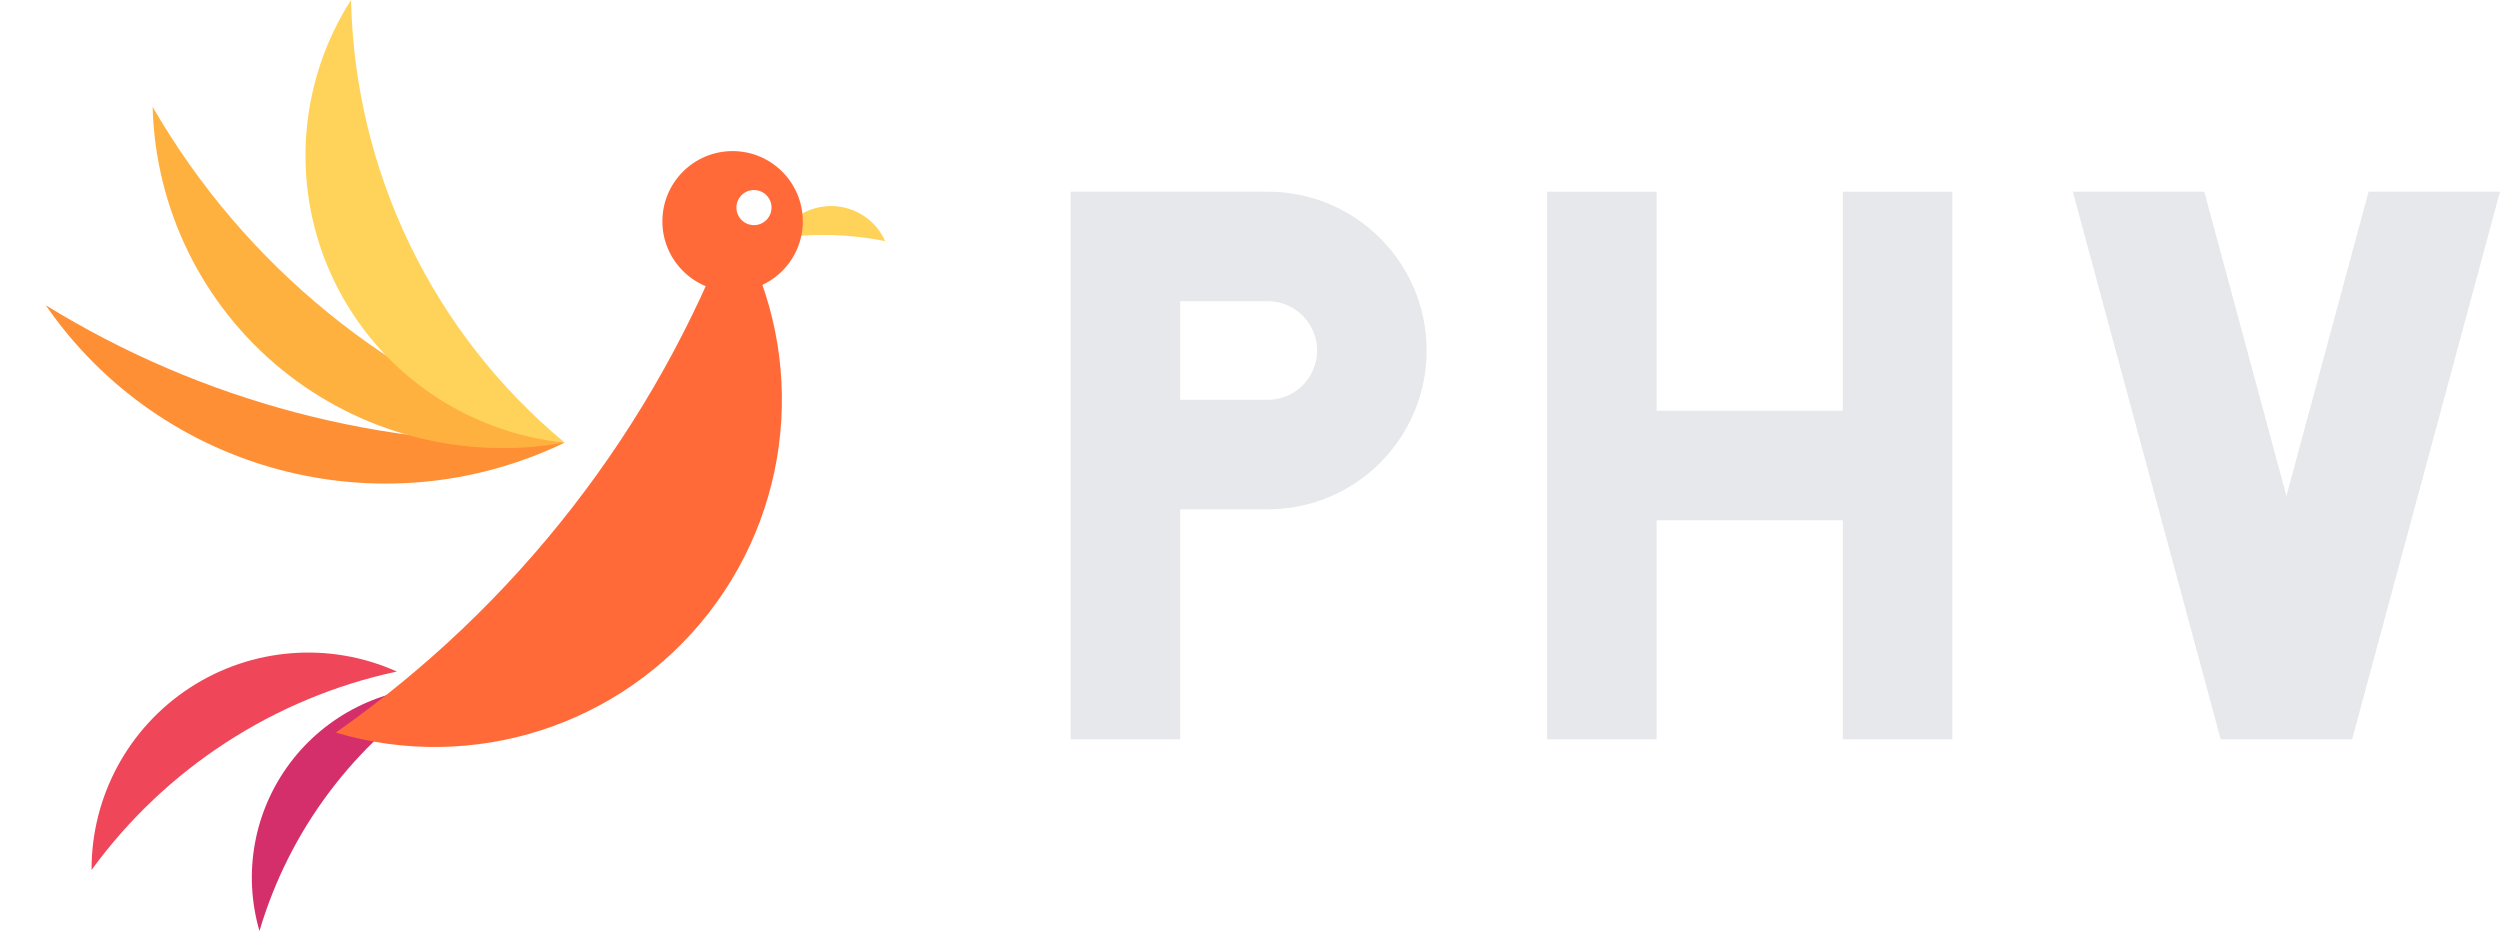
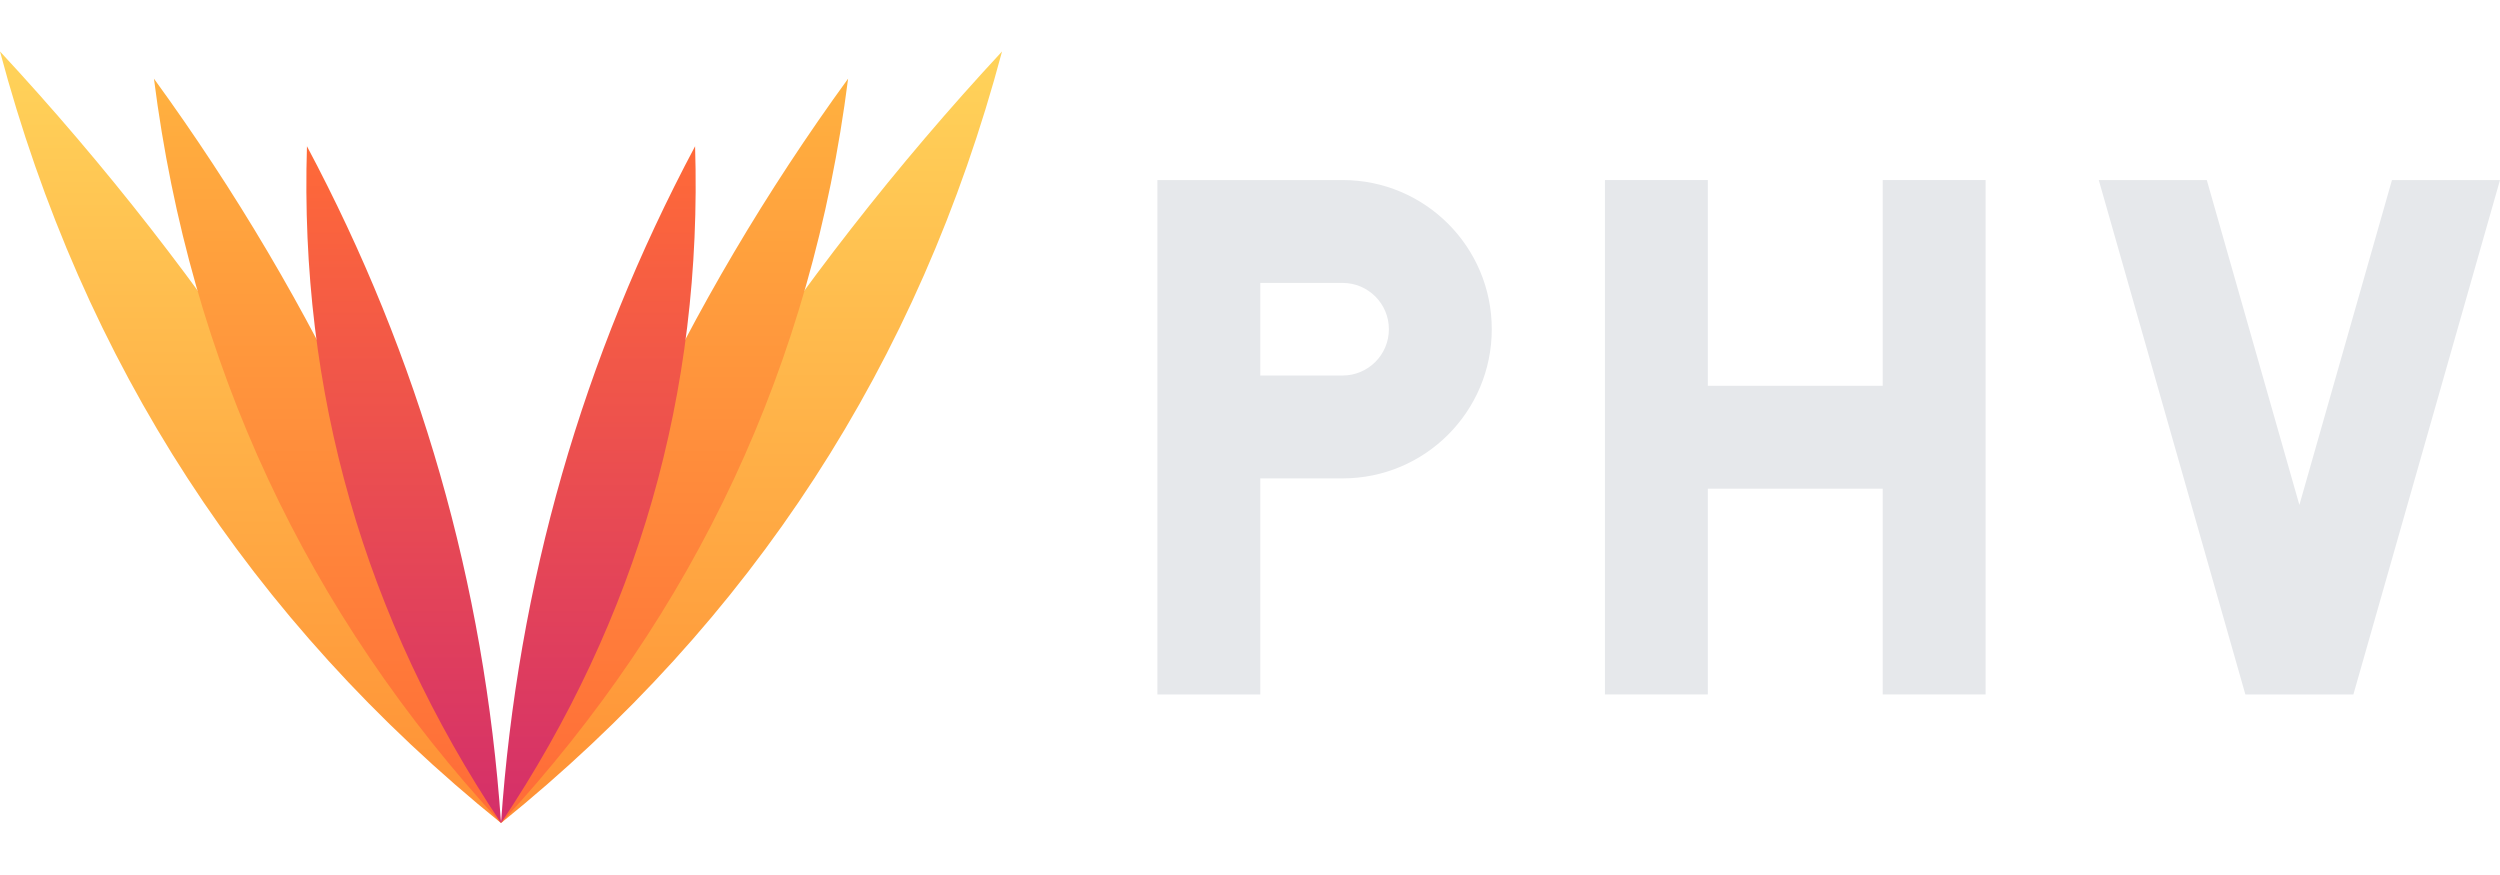
- <svg xmlns="http://www.w3.org/2000/svg" viewBox="0 0 456.5 170.0" role="img" aria-label="PHV">
-   <path fill="#D42F6A" fill-rule="evenodd" d="M80.82 125.41C69.85 125.41 59.53 130.57 52.95 139.34C46.37 148.12 44.31 159.47 47.38 170.00C52.81 151.61 64.68 135.78 80.82 125.41Z" />
-   <path fill="#F0465A" fill-rule="evenodd" d="M72.46 122.62C60.20 117.12 45.98 118.23 34.72 125.55C23.45 132.87 16.67 145.42 16.72 158.85C30.21 140.33 50.06 127.43 72.46 122.62Z" />
-   <path fill="#FF8F35" fill-rule="evenodd" d="M103.11 80.82C69.66 96.95 29.45 86.30 8.36 55.74C36.78 73.26 69.75 81.98 103.11 80.82Z" />
-   <path fill="#FFB13F" fill-rule="evenodd" d="M103.11 80.82C84.75 84.11 65.87 79.23 51.41 67.45C36.95 55.66 28.35 38.16 27.87 19.51C44.59 48.47 71.37 70.29 103.11 80.82Z" />
-   <path fill="#FFD35A" fill-rule="evenodd" d="M103.11 80.82C84.91 78.96 68.97 67.79 61.02 51.31C53.06 34.84 54.23 15.41 64.10 -0.00C64.78 31.32 79.01 60.81 103.11 80.82Z" />
-   <path fill="#FF6A38" fill-rule="evenodd" d="M133.77 40.41C147.20 62.84 145.49 91.21 129.46 111.87C113.43 132.52 86.37 141.22 61.31 133.77C94.31 110.65 119.56 78.11 133.77 40.41Z" />
-   <path fill="#FFD35A" fill-rule="evenodd" d="M142.13 43.48C144.04 39.78 147.90 37.51 152.06 37.63C156.22 37.74 159.94 40.23 161.64 44.03C155.22 42.73 148.62 42.55 142.13 43.48Z" />
-   <path fill="#FF6A38" fill-rule="evenodd" d="M146.59 40.41C146.59 47.49 140.85 53.23 133.77 53.23C126.69 53.23 120.95 47.49 120.95 40.41C120.95 33.33 126.69 27.59 133.77 27.59C140.85 27.59 146.59 33.33 146.59 40.41ZM140.88 37.90C140.88 36.13 139.44 34.70 137.67 34.70C135.90 34.70 134.47 36.13 134.47 37.90C134.47 39.67 135.90 41.11 137.67 41.11C139.44 41.11 140.88 39.67 140.88 37.90Z" />
-   <path fill="#E6E8EB" fill-rule="evenodd" d="M195.50 35.00L231.50 35.00C247.52 35.00 260.50 47.98 260.50 64.00C260.50 80.02 247.52 93.00 231.50 93.00L215.50 93.00L215.50 135.00L195.50 135.00L195.50 35.00ZM215.50 55.00L231.50 55.00C236.47 55.00 240.50 59.03 240.50 64.00C240.50 68.97 236.47 73.00 231.50 73.00L215.50 73.00L215.50 55.00Z" />
-   <path fill="#E6E8EB" fill-rule="evenodd" d="M282.50 35.00L302.50 35.00L302.50 75.00L336.50 75.00L336.50 35.00L356.50 35.00L356.50 135.00L336.50 135.00L336.50 95.00L302.50 95.00L302.50 135.00L282.50 135.00L282.50 35.00Z" />
-   <path fill="#E6E8EB" fill-rule="evenodd" d="M378.50 35.00L402.50 35.00L417.50 90.56L432.50 35.00L456.50 35.00L429.50 135.00L405.50 135.00L378.50 35.00Z" />
+ <svg xmlns="http://www.w3.org/2000/svg" viewBox="0 0 486 170" role="img" aria-label="PHV">
+   <defs>
+     <linearGradient id="l0" gradientUnits="userSpaceOnUse" x1="149.25" y1="420" x2="149.25" y2="91.2">
+       <stop offset="0" stop-color="#FF8F35" />
+       <stop offset="1" stop-color="#FFD35A" />
+     </linearGradient>
+     <linearGradient id="l1" gradientUnits="userSpaceOnUse" x1="362.75" y1="420" x2="362.75" y2="91.2">
+       <stop offset="0" stop-color="#FF8F35" />
+       <stop offset="1" stop-color="#FFD35A" />
+     </linearGradient>
+     <linearGradient id="l2" gradientUnits="userSpaceOnUse" x1="182.05" y1="420" x2="182.05" y2="102.8">
+       <stop offset="0" stop-color="#FF6A38" />
+       <stop offset="1" stop-color="#FFB13F" />
+     </linearGradient>
+     <linearGradient id="l3" gradientUnits="userSpaceOnUse" x1="329.95" y1="420" x2="329.95" y2="102.8">
+       <stop offset="0" stop-color="#FF6A38" />
+       <stop offset="1" stop-color="#FFB13F" />
+     </linearGradient>
+     <linearGradient id="l4" gradientUnits="userSpaceOnUse" x1="214.525" y1="420" x2="214.525" y2="131.6">
+       <stop offset="0" stop-color="#D42F6A" />
+       <stop offset="1" stop-color="#FF6A38" />
+     </linearGradient>
+     <linearGradient id="l5" gradientUnits="userSpaceOnUse" x1="297.475" y1="420" x2="297.475" y2="131.6">
+       <stop offset="0" stop-color="#D42F6A" />
+       <stop offset="1" stop-color="#FF6A38" />
+     </linearGradient>
+   </defs>
+   <g transform="translate(0 10) scale(0.4562) translate(-42.5 -91.2)">
+     <path fill="url(#l0)" d="M256 420C149.067 333.667 77.9 224.067 42.5 91.2C132.7 188.467 203.867 298.067 256 420Z" />
+     <path fill="url(#l1)" d="M256 420C362.933 333.667 434.1 224.067 469.5 91.2C379.3 188.467 308.133 298.067 256 420Z" />
+     <path fill="url(#l2)" d="M256 420C172.867 330.067 123.567 224.333 108.1 102.8C177.967 198.933 227.267 304.667 256 420Z" />
+     <path fill="url(#l3)" d="M256 420C339.133 330.067 388.433 224.333 403.9 102.8C334.033 198.933 284.733 304.667 256 420Z" />
+     <path fill="url(#l4)" d="M256 420C197.667 332.667 170.1 236.533 173.3 131.6C221.367 221.867 248.933 318 256 420Z" />
+     <path fill="url(#l5)" d="M256 420C314.333 332.667 341.9 236.533 338.7 131.6C290.633 221.867 263.067 318 256 420Z" />
+   </g>
+   <path fill="#E6E8EB" d="M225 35H261C277.02 35 290 47.98 290 64C290 80.02 277.02 93 261 93H245V135H225ZM245 55V73H261C265.97 73 270 68.97 270 64C270 59.03 265.97 55 261 55Z" />
+   <path fill="#E6E8EB" d="M312 35H332V75H366V35H386V135H366V95H332V135H312Z" />
+   <path fill="#E6E8EB" d="M408 35H429L447 98.16L465 35H486L457.5 135H436.5Z" />
</svg>
